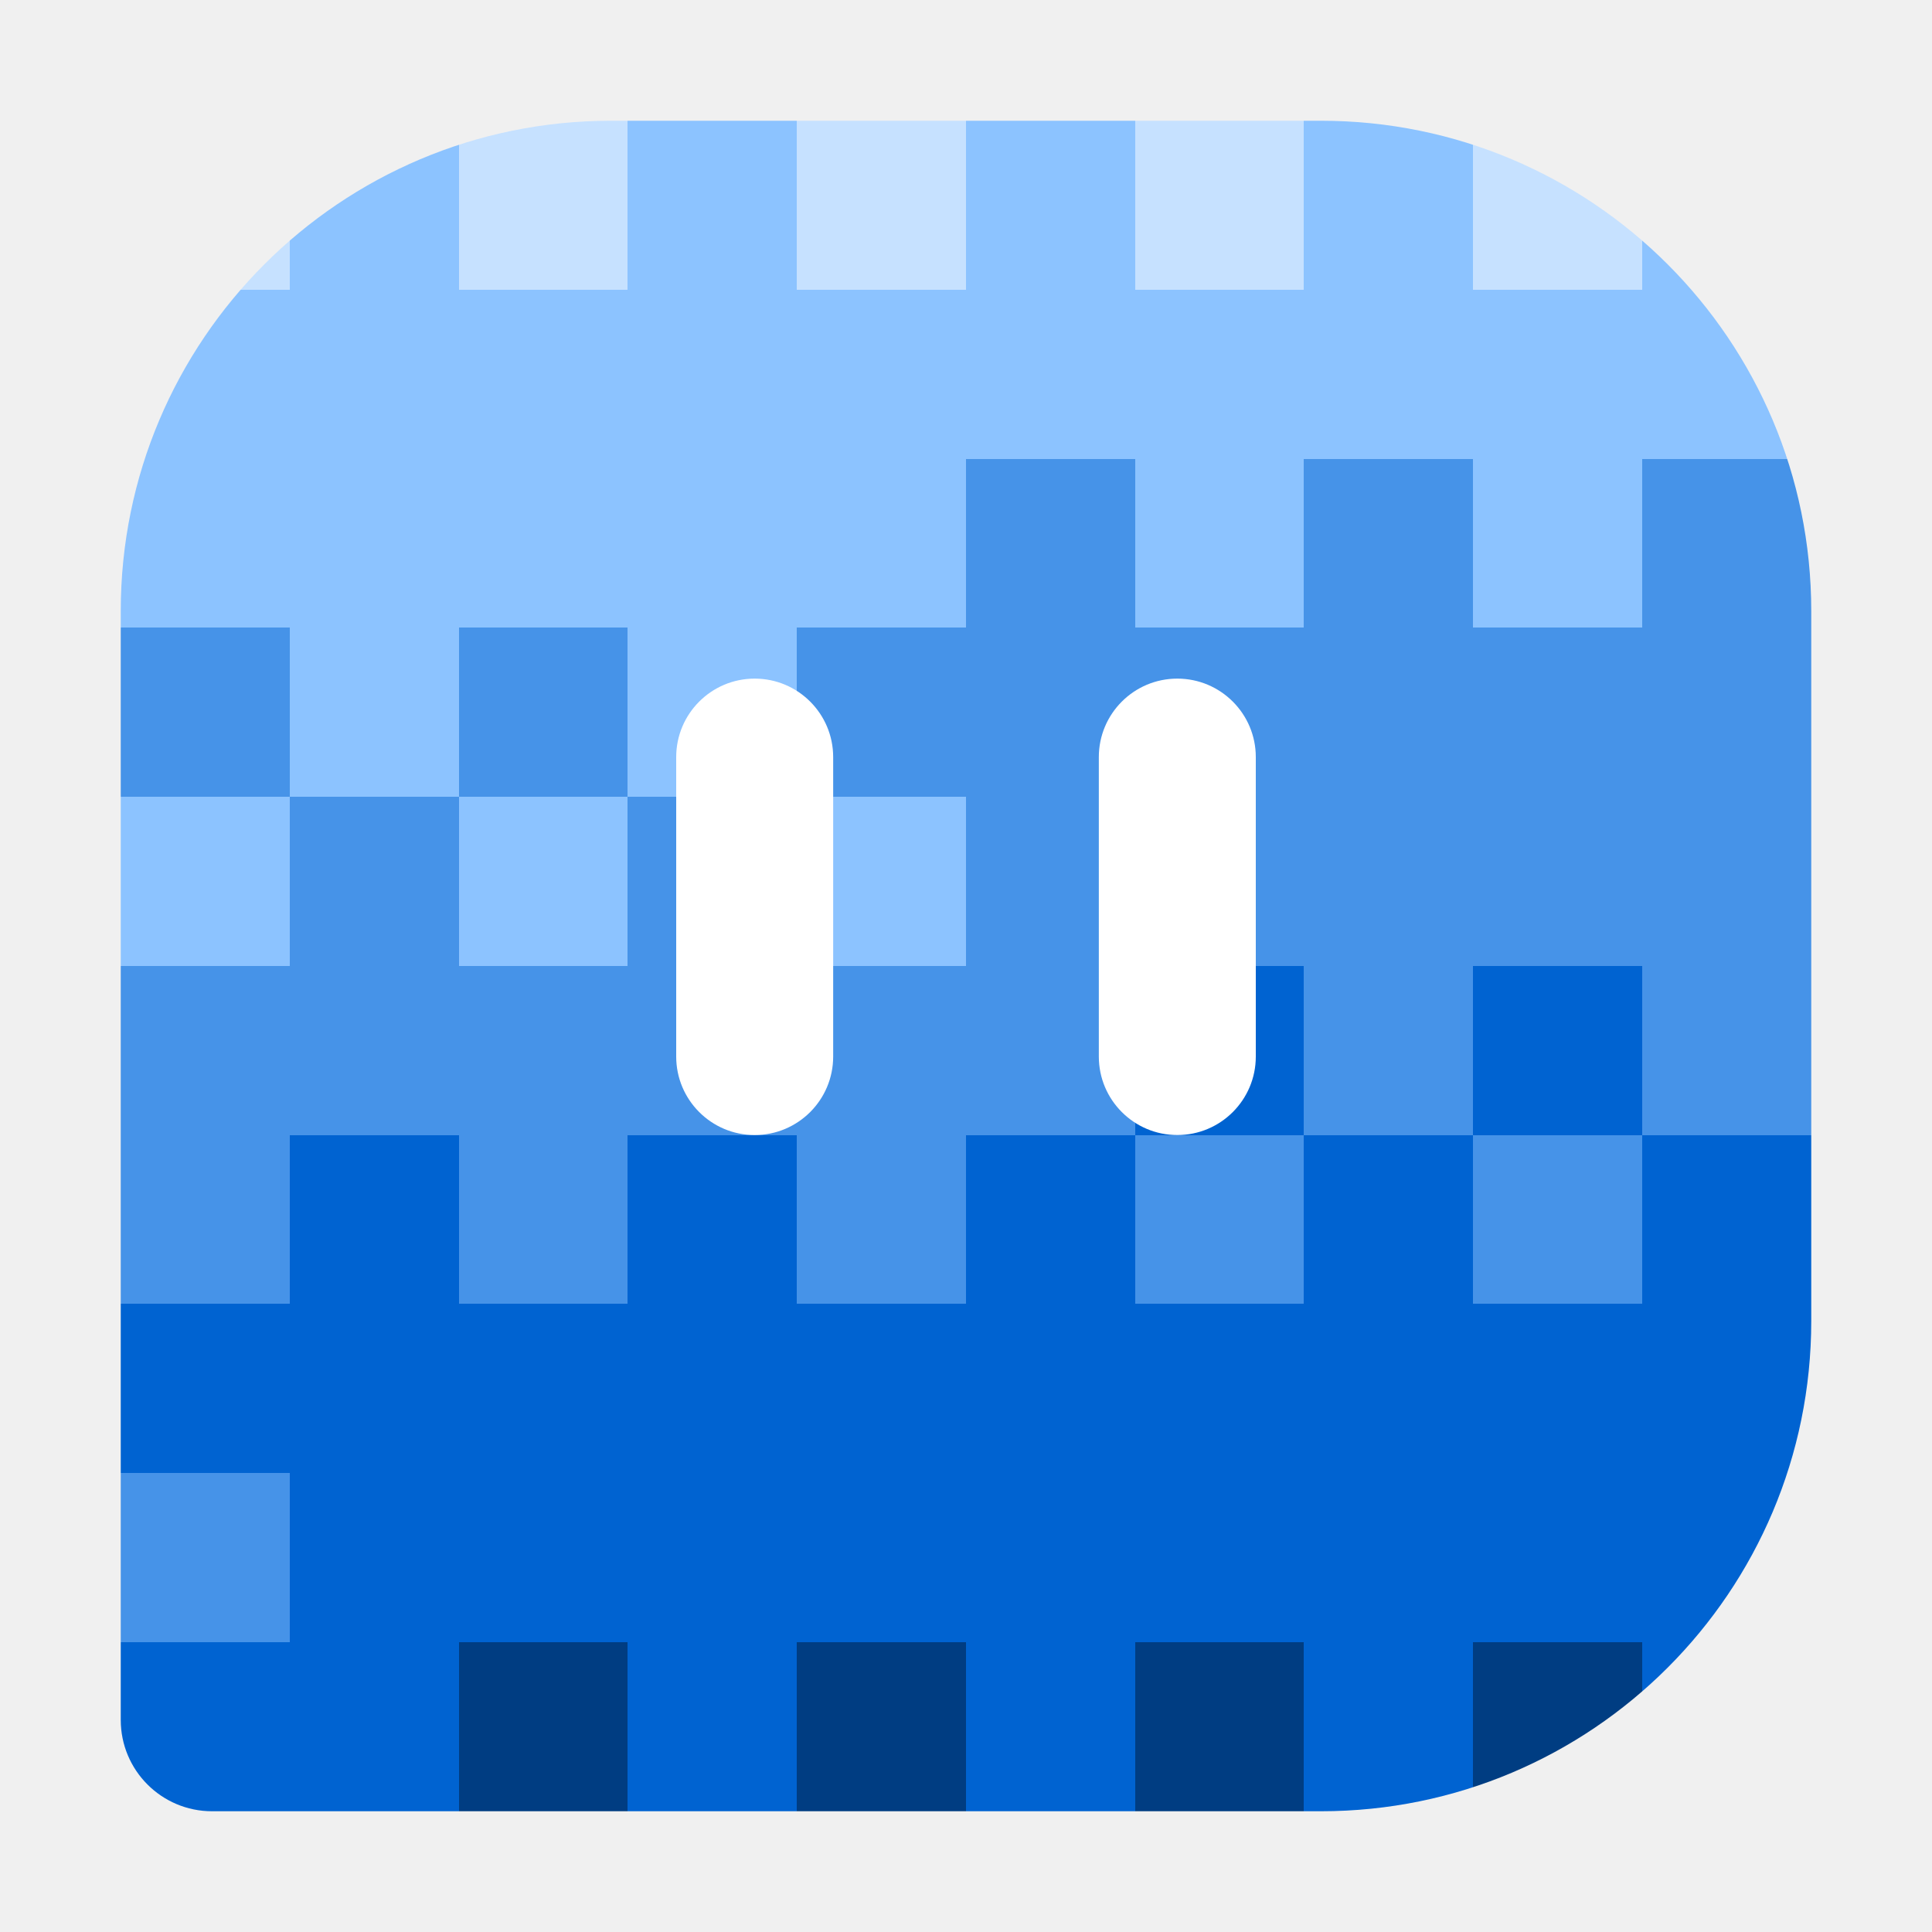
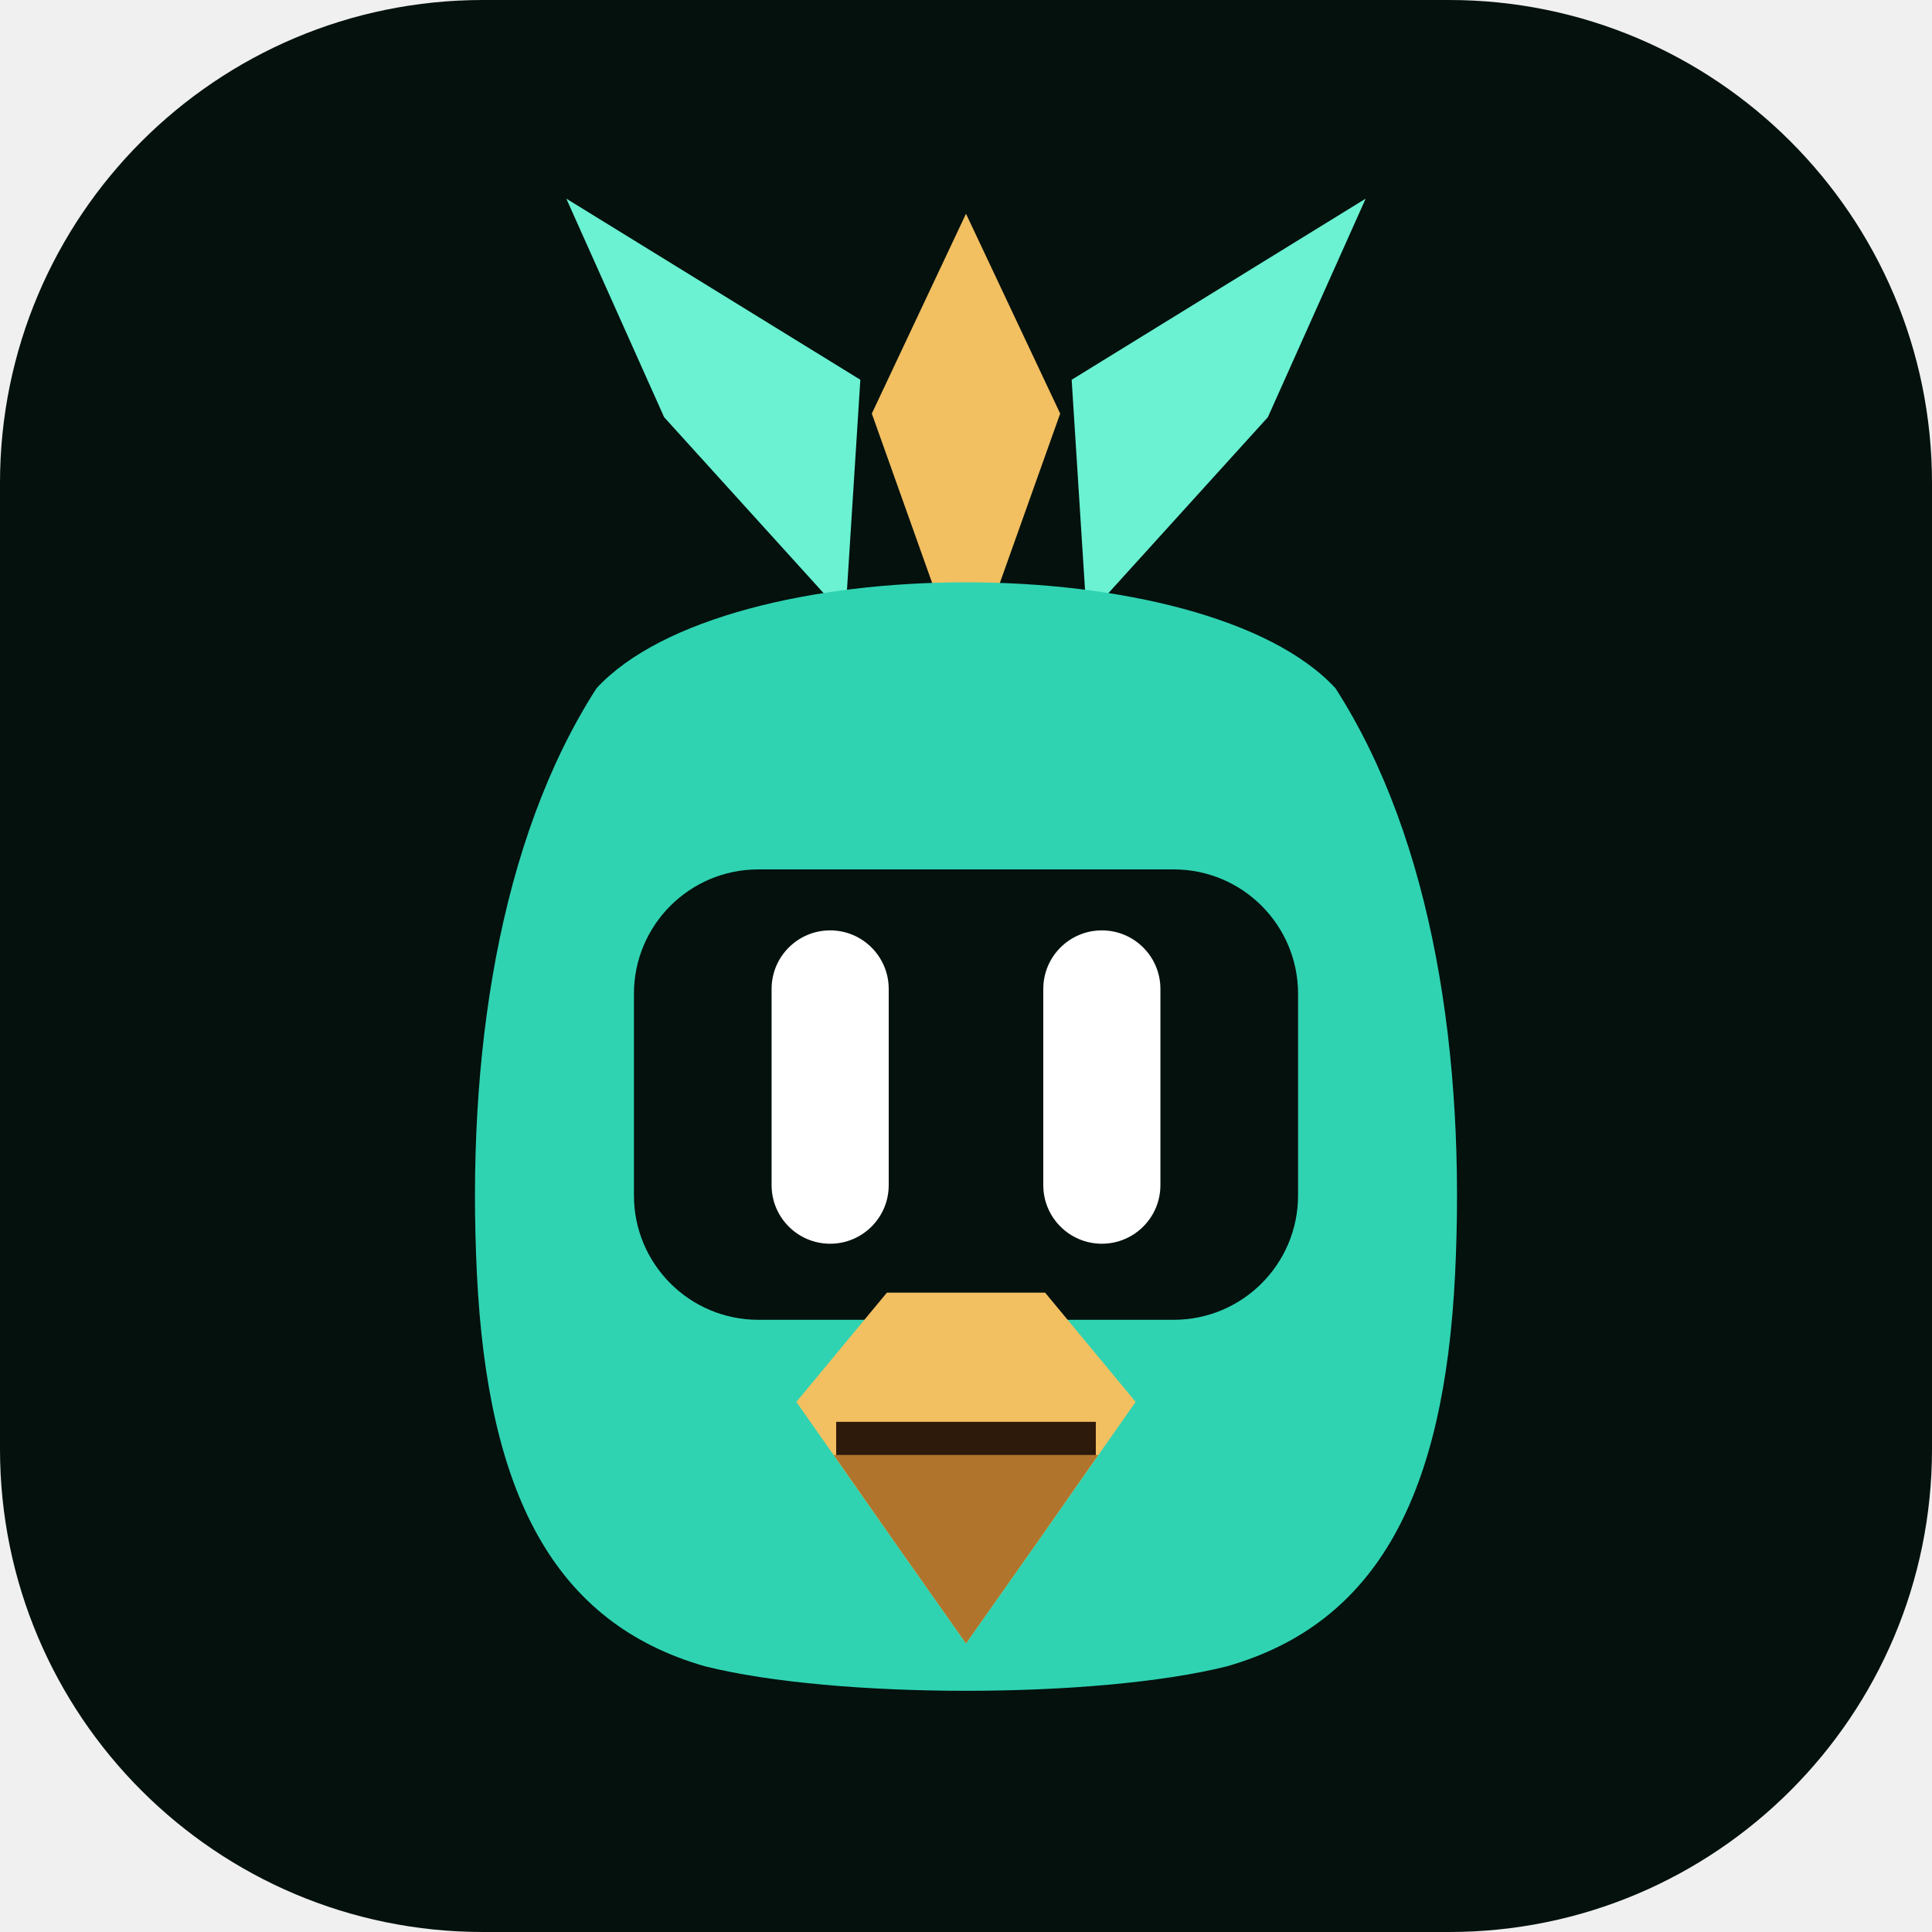
<svg xmlns="http://www.w3.org/2000/svg" width="32" height="32" viewBox="0 0 32 32">
-   <defs>
-     <clipPath id="b">
-       <path d="M10.12 2H21.88A8.12 8.12 0 0 1 30 10.12V21.88A8.12 8.12 0 0 1 21.88 30H3.512A1.512 1.512 0 0 1 2 28.488V10.12A8.12 8.12 0 0 1 10.12 2Z" />
-     </clipPath>
-   </defs>
-   <g clip-path="url(#b)" shape-rendering="crispEdges">
-     <g transform="translate(2 2) scale(2.8)">
-       <rect x="0" y="0" width="1" height="1" fill="#c6e1ff" />
-       <rect x="1" y="0" width="1" height="1" fill="#8cc3ff" />
-       <rect x="2" y="0" width="1" height="1" fill="#c6e1ff" />
-       <rect x="3" y="0" width="1" height="1" fill="#8cc3ff" />
-       <rect x="4" y="0" width="1" height="1" fill="#c6e1ff" />
-       <rect x="5" y="0" width="1" height="1" fill="#8cc3ff" />
-       <rect x="6" y="0" width="1" height="1" fill="#c6e1ff" />
-       <rect x="7" y="0" width="1" height="1" fill="#8cc3ff" />
-       <rect x="8" y="0" width="1" height="1" fill="#c6e1ff" />
-       <rect x="9" y="0" width="1" height="1" fill="#8cc3ff" />
-       <rect x="0" y="1" width="10" height="1" fill="#8cc3ff" />
-       <rect x="0" y="2" width="5" height="1" fill="#8cc3ff" />
-       <rect x="5" y="2" width="1" height="1" fill="#4693e8" />
-       <rect x="6" y="2" width="1" height="1" fill="#8cc3ff" />
-       <rect x="7" y="2" width="1" height="1" fill="#4693e8" />
-       <rect x="8" y="2" width="1" height="1" fill="#8cc3ff" />
-       <rect x="9" y="2" width="1" height="1" fill="#4693e8" />
-       <rect x="0" y="3" width="1" height="1" fill="#4693e8" />
-       <rect x="1" y="3" width="1" height="1" fill="#8cc3ff" />
-       <rect x="2" y="3" width="1" height="1" fill="#4693e8" />
-       <rect x="3" y="3" width="1" height="1" fill="#8cc3ff" />
-       <rect x="4" y="3" width="6" height="1" fill="#4693e8" />
-       <rect x="0" y="4" width="1" height="1" fill="#8cc3ff" />
-       <rect x="1" y="4" width="1" height="1" fill="#4693e8" />
-       <rect x="2" y="4" width="1" height="1" fill="#8cc3ff" />
-       <rect x="3" y="4" width="1" height="1" fill="#4693e8" />
-       <rect x="4" y="4" width="1" height="1" fill="#8cc3ff" />
-       <rect x="5" y="4" width="5" height="1" fill="#4693e8" />
-       <rect x="0" y="5" width="6" height="1" fill="#4693e8" />
-       <rect x="6" y="5" width="1" height="1" fill="#0063d1" />
-       <rect x="7" y="5" width="1" height="1" fill="#4693e8" />
-       <rect x="8" y="5" width="1" height="1" fill="#0063d1" />
-       <rect x="9" y="5" width="1" height="1" fill="#4693e8" />
-       <rect x="0" y="6" width="1" height="1" fill="#4693e8" />
-       <rect x="1" y="6" width="1" height="1" fill="#0063d1" />
-       <rect x="2" y="6" width="1" height="1" fill="#4693e8" />
-       <rect x="3" y="6" width="1" height="1" fill="#0063d1" />
-       <rect x="4" y="6" width="1" height="1" fill="#4693e8" />
-       <rect x="5" y="6" width="1" height="1" fill="#0063d1" />
-       <rect x="6" y="6" width="1" height="1" fill="#4693e8" />
-       <rect x="7" y="6" width="1" height="1" fill="#0063d1" />
-       <rect x="8" y="6" width="1" height="1" fill="#4693e8" />
-       <rect x="9" y="6" width="1" height="1" fill="#0063d1" />
-       <rect x="0" y="7" width="10" height="1" fill="#0063d1" />
-       <rect x="0" y="8" width="1" height="1" fill="#4693e8" />
-       <rect x="1" y="8" width="9" height="1" fill="#0063d1" />
-       <rect x="0" y="9" width="2" height="1" fill="#0063d1" />
-       <rect x="2" y="9" width="1" height="1" fill="#003d82" />
-       <rect x="3" y="9" width="1" height="1" fill="#0063d1" />
-       <rect x="4" y="9" width="1" height="1" fill="#003d82" />
-       <rect x="5" y="9" width="1" height="1" fill="#0063d1" />
-       <rect x="6" y="9" width="1" height="1" fill="#003d82" />
-       <rect x="7" y="9" width="1" height="1" fill="#0063d1" />
-       <rect x="8" y="9" width="1" height="1" fill="#003d82" />
-       <rect x="9" y="9" width="1" height="1" fill="#0063d1" />
-     </g>
-   </g>
-   <g fill="#ffffff">
-     <rect x="11.20" y="11.24" width="2.60" height="7.56" rx="1.30" />
-     <rect x="18.20" y="11.24" width="2.60" height="7.56" rx="1.30" />
-   </g>
+   <rect width="32" height="32" rx="8" fill="#04110d" />
+   <polygon points="14.25,6.29 9.38,3.29 11,6.91 14,10.22" fill="#6af2d2" />
+   <polygon points="17.75,6.29 22.62,3.29 21,6.91 18,10.22" fill="#6af2d2" />
+   <polygon points="16,3.54 17.56,6.85 16,11.23 14.44,6.85" fill="#f2bf61" />
+   <path d="M9.88 11.4C12.04 9.06 19.96 9.06 22.12 11.4C23.74 13.92 24.28 17.52 24.1 21.12C23.92 24.72 22.84 26.88 20.32 27.6C18.16 28.14 13.84 28.14 11.68 27.6C9.16 26.88 8.08 24.72 7.9 21.12C7.72 17.52 8.26 13.92 9.88 11.4Z" fill="#2fd3b2" />
+   <rect x="10.5" y="14.4" width="11" height="7.46" rx="2.06" fill="#04110d" />
+   <rect x="12.78" y="15.41" width="1.94" height="5.19" rx="0.97" fill="#ffffff" />
+   <rect x="17.28" y="15.41" width="1.94" height="5.19" rx="0.97" fill="#ffffff" />
+   <polygon points="14.69,21.41 17.31,21.41 18.81,23.22 17.19,25.53 16,27.22 14.81,25.53 13.19,23.22" fill="#f2bf61" />
+   <polygon points="13.81,24.1 18.19,24.1 17.19,25.53 16,27.22 14.81,25.53" fill="#b0742c" />
+   <rect x="13.85" y="23.55" width="4.3" height="0.55" fill="#2e1a0a" />
</svg>
